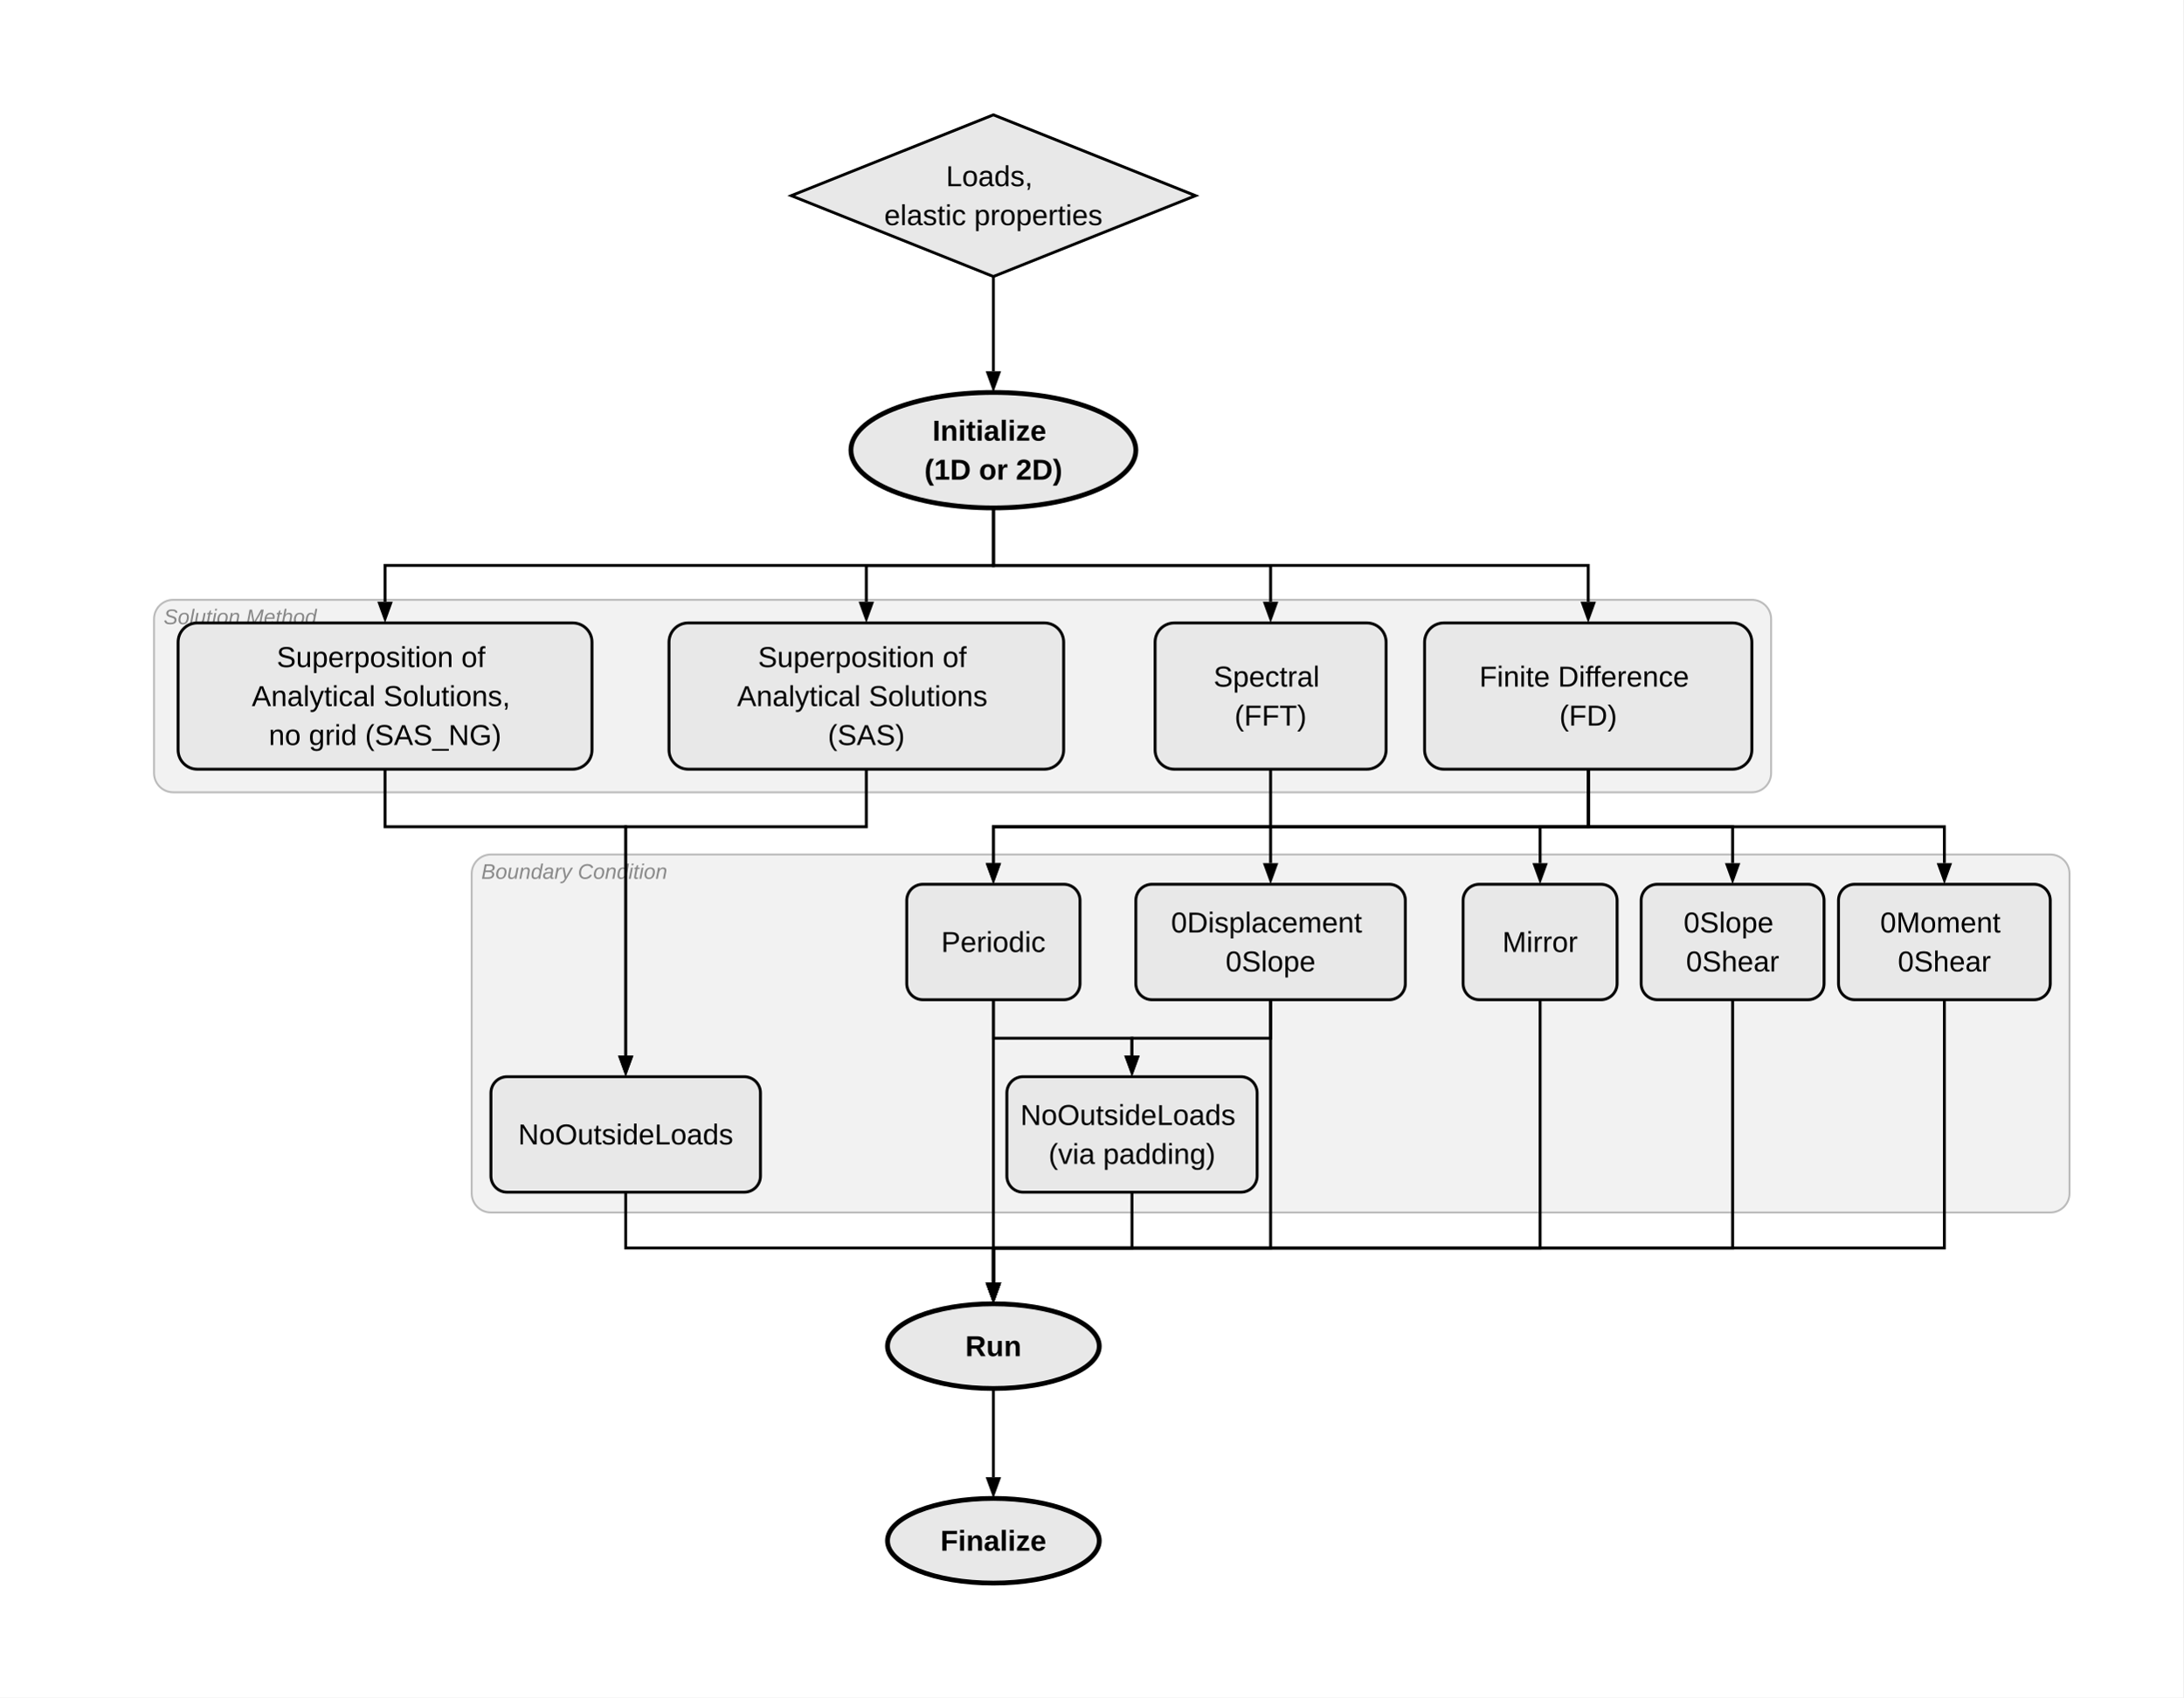
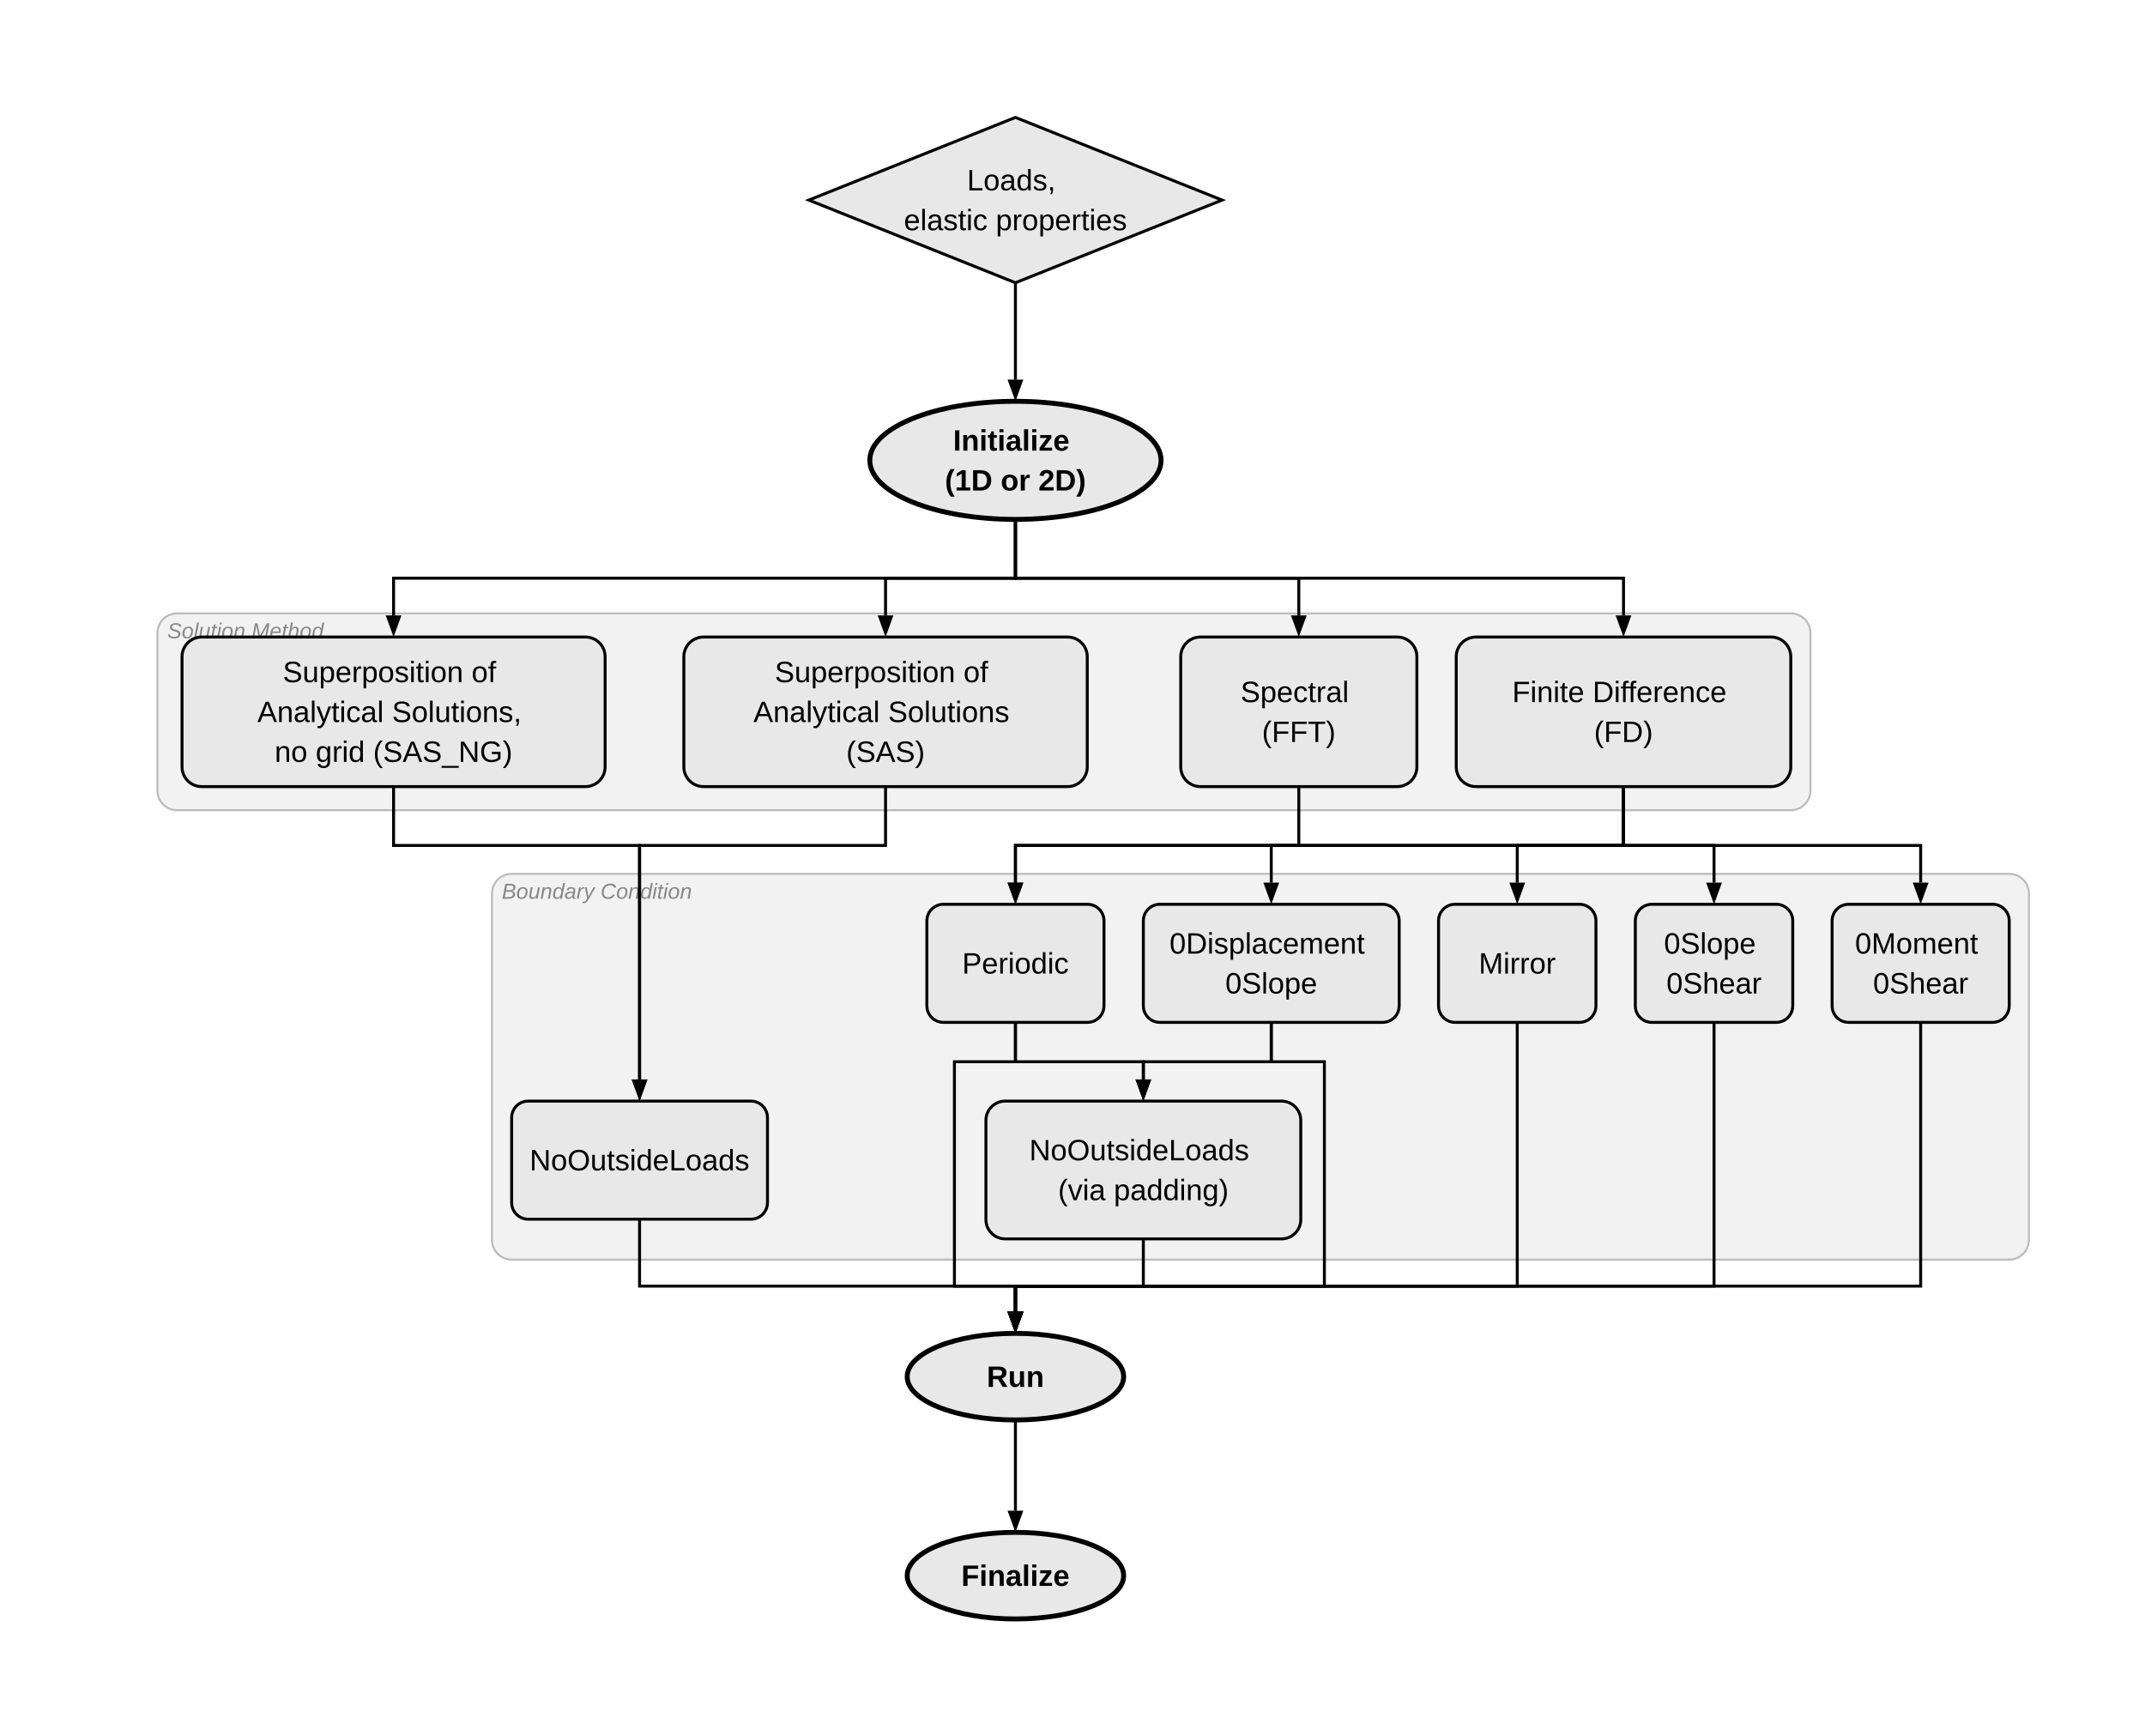
- <svg xmlns="http://www.w3.org/2000/svg" width="1134" height="882" viewBox="0 0 1134 882">
+ <svg xmlns="http://www.w3.org/2000/svg" width="1090" height="882" viewBox="0 0 1090 882">
  <defs>
    <marker id="arr" markerWidth="11" markerHeight="8" refX="0" refY="4" orient="auto" markerUnits="userSpaceOnUse">
      <polygon points="0,0 11,4 0,8" fill="#000000" />
    </marker>
  </defs>
-   <rect width="1134" height="882" fill="white" />
+   <rect width="1090" height="882" fill="white" />
  <rect x="80.00" y="311.66" width="840.0" height="100.0" rx="10.00" ry="10.00" fill="#F2F2F2" stroke="#BBBBBB" stroke-width="1.0" />
  <text font-family="Arial,Helvetica,sans-serif" font-size="11" font-weight="normal" font-style="italic" fill="#888888">
    <tspan x="85.00" y="316.66" dominant-baseline="hanging">Solution Method</tspan>
  </text>
-   <rect x="245.00" y="444.00" width="830.0" height="186.0" rx="10.00" ry="10.00" fill="#F2F2F2" stroke="#BBBBBB" stroke-width="1.0" />
+   <rect x="250.00" y="444.00" width="781.0" height="196.0" rx="10.00" ry="10.00" fill="#F2F2F2" stroke="#BBBBBB" stroke-width="1.0" />
  <text font-family="Arial,Helvetica,sans-serif" font-size="11" font-weight="normal" font-style="italic" fill="#888888">
-     <tspan x="250.00" y="449.00" dominant-baseline="hanging">Boundary Condition</tspan>
+     <tspan x="255.00" y="449.00" dominant-baseline="hanging">Boundary Condition</tspan>
  </text>
  <line x1="516.00" y1="143.66" x2="516.00" y2="192.89" stroke="#000000" stroke-width="1.5" marker-end="url(#arr)" />
  <polyline points="516.00,263.89 516.00,293.78 200.00,293.78 200.00,312.66" fill="none" stroke="#000000" stroke-width="1.5" marker-end="url(#arr)" />
  <polyline points="516.00,263.89 516.00,293.78 450.00,293.78 450.00,312.66" fill="none" stroke="#000000" stroke-width="1.5" marker-end="url(#arr)" />
  <polyline points="516.00,263.89 516.00,293.78 660.00,293.78 660.00,312.66" fill="none" stroke="#000000" stroke-width="1.5" marker-end="url(#arr)" />
  <polyline points="516.00,263.89 516.00,293.78 825.00,293.78 825.00,312.66" fill="none" stroke="#000000" stroke-width="1.5" marker-end="url(#arr)" />
  <polyline points="200.00,399.66 200.00,429.56 325.00,429.56 325.00,548.45" fill="none" stroke="#000000" stroke-width="1.5" marker-end="url(#arr)" />
  <polyline points="450.00,399.66 450.00,429.56 325.00,429.56 325.00,548.45" fill="none" stroke="#000000" stroke-width="1.5" marker-end="url(#arr)" />
  <polyline points="660.00,399.66 660.00,429.56 516.00,429.56 516.00,448.45" fill="none" stroke="#000000" stroke-width="1.5" marker-end="url(#arr)" />
  <polyline points="825.00,399.66 825.00,429.56 516.00,429.56 516.00,448.45" fill="none" stroke="#000000" stroke-width="1.5" marker-end="url(#arr)" />
-   <polyline points="825.00,399.66 825.00,429.56 660.00,429.56 660.00,448.45" fill="none" stroke="#000000" stroke-width="1.5" marker-end="url(#arr)" />
-   <polyline points="825.00,399.66 825.00,429.56 800.00,429.56 800.00,448.45" fill="none" stroke="#000000" stroke-width="1.5" marker-end="url(#arr)" />
-   <polyline points="825.00,399.66 825.00,429.56 900.00,429.56 900.00,448.45" fill="none" stroke="#000000" stroke-width="1.5" marker-end="url(#arr)" />
-   <polyline points="825.00,399.66 825.00,429.56 1010.00,429.56 1010.00,448.45" fill="none" stroke="#000000" stroke-width="1.5" marker-end="url(#arr)" />
-   <polyline points="516.00,519.45 516.00,539.45 588.00,539.45 588.00,548.45" fill="none" stroke="#000000" stroke-width="1.5" marker-end="url(#arr)" />
-   <polyline points="660.00,519.45 660.00,539.45 588.00,539.45 588.00,548.45" fill="none" stroke="#000000" stroke-width="1.5" marker-end="url(#arr)" />
-   <line x1="516.00" y1="519.45" x2="516.00" y2="666.45" stroke="#000000" stroke-width="1.5" marker-end="url(#arr)" />
-   <polyline points="588.00,619.45 588.00,648.45 516.00,648.45 516.00,666.45" fill="none" stroke="#000000" stroke-width="1.5" marker-end="url(#arr)" />
-   <polyline points="325.00,619.45 325.00,648.45 516.00,648.45 516.00,666.45" fill="none" stroke="#000000" stroke-width="1.5" marker-end="url(#arr)" />
-   <polyline points="660.00,519.45 660.00,648.45 516.00,648.45 516.00,666.45" fill="none" stroke="#000000" stroke-width="1.5" marker-end="url(#arr)" />
-   <polyline points="800.00,519.45 800.00,648.45 516.00,648.45 516.00,666.45" fill="none" stroke="#000000" stroke-width="1.5" marker-end="url(#arr)" />
-   <polyline points="900.00,519.45 900.00,648.45 516.00,648.45 516.00,666.45" fill="none" stroke="#000000" stroke-width="1.5" marker-end="url(#arr)" />
-   <polyline points="1010.00,519.45 1010.00,648.45 516.00,648.45 516.00,666.45" fill="none" stroke="#000000" stroke-width="1.5" marker-end="url(#arr)" />
+   <polyline points="825.00,399.66 825.00,429.56 646.00,429.56 646.00,448.45" fill="none" stroke="#000000" stroke-width="1.5" marker-end="url(#arr)" />
+   <polyline points="825.00,399.66 825.00,429.56 771.00,429.56 771.00,448.45" fill="none" stroke="#000000" stroke-width="1.5" marker-end="url(#arr)" />
+   <polyline points="825.00,399.66 825.00,429.56 871.00,429.56 871.00,448.45" fill="none" stroke="#000000" stroke-width="1.5" marker-end="url(#arr)" />
+   <polyline points="825.00,399.66 825.00,429.56 976.00,429.56 976.00,448.45" fill="none" stroke="#000000" stroke-width="1.5" marker-end="url(#arr)" />
+   <polyline points="516.00,519.45 516.00,539.45 581.00,539.45 581.00,548.45" fill="none" stroke="#000000" stroke-width="1.5" marker-end="url(#arr)" />
+   <polyline points="646.00,519.45 646.00,539.45 581.00,539.45 581.00,548.45" fill="none" stroke="#000000" stroke-width="1.5" marker-end="url(#arr)" />
+   <polyline points="516.00,519.45 516.00,539.45 485.00,539.45 485.00,653.45 516.00,653.45 516.00,666.45" fill="none" stroke="#000000" stroke-width="1.5" marker-end="url(#arr)" />
+   <polyline points="646.00,519.45 646.00,539.45 673.00,539.45 673.00,653.45 516.00,653.45 516.00,666.45" fill="none" stroke="#000000" stroke-width="1.5" marker-end="url(#arr)" />
+   <polyline points="581.00,629.45 581.00,653.45 516.00,653.45 516.00,666.45" fill="none" stroke="#000000" stroke-width="1.5" marker-end="url(#arr)" />
+   <polyline points="325.00,619.45 325.00,653.45 516.00,653.45 516.00,666.45" fill="none" stroke="#000000" stroke-width="1.5" marker-end="url(#arr)" />
+   <polyline points="771.00,519.45 771.00,653.45 516.00,653.45 516.00,666.45" fill="none" stroke="#000000" stroke-width="1.5" marker-end="url(#arr)" />
+   <polyline points="871.00,519.45 871.00,653.45 516.00,653.45 516.00,666.45" fill="none" stroke="#000000" stroke-width="1.5" marker-end="url(#arr)" />
+   <polyline points="976.00,519.45 976.00,653.45 516.00,653.45 516.00,666.45" fill="none" stroke="#000000" stroke-width="1.5" marker-end="url(#arr)" />
  <line x1="516.00" y1="721.45" x2="516.00" y2="767.56" stroke="#000000" stroke-width="1.5" marker-end="url(#arr)" />
  <polygon points="516.00,59.66 621.00,101.66 516.00,143.66 411.00,101.66" fill="#E8E8E8" stroke="#000000" stroke-width="1.5" />
  <text text-anchor="middle" font-family="Arial,Helvetica,sans-serif" font-size="15" font-weight="normal">
    <tspan x="516.00" y="91.53" dominant-baseline="central">Loads,</tspan>
    <tspan x="516.00" y="111.78" dominant-baseline="central">elastic properties</tspan>
  </text>
  <ellipse cx="516.00" cy="233.89" rx="74.00" ry="30.00" fill="#E8E8E8" stroke="#000000" stroke-width="2.5" />
  <text text-anchor="middle" font-family="Arial,Helvetica,sans-serif" font-size="15" font-weight="bold">
    <tspan x="516.00" y="223.76" dominant-baseline="central">Initialize</tspan>
    <tspan x="516.00" y="244.01" dominant-baseline="central">(1D or 2D)</tspan>
  </text>
  <rect x="92.50" y="323.66" width="215.0" height="76.0" rx="10.00" ry="10.00" fill="#E8E8E8" stroke="#000000" stroke-width="1.5" />
  <text text-anchor="middle" font-family="Arial,Helvetica,sans-serif" font-size="15" font-weight="normal">
    <tspan x="200.00" y="341.41" dominant-baseline="central">Superposition of</tspan>
    <tspan x="200.00" y="361.66" dominant-baseline="central">Analytical Solutions,</tspan>
    <tspan x="200.00" y="381.91" dominant-baseline="central">no grid (SAS_NG)</tspan>
  </text>
  <rect x="347.50" y="323.66" width="205.0" height="76.0" rx="10.00" ry="10.00" fill="#E8E8E8" stroke="#000000" stroke-width="1.5" />
  <text text-anchor="middle" font-family="Arial,Helvetica,sans-serif" font-size="15" font-weight="normal">
    <tspan x="450.00" y="341.41" dominant-baseline="central">Superposition of</tspan>
    <tspan x="450.00" y="361.66" dominant-baseline="central">Analytical Solutions</tspan>
    <tspan x="450.00" y="381.91" dominant-baseline="central">(SAS)</tspan>
  </text>
  <rect x="600.00" y="323.66" width="120.0" height="76.0" rx="10.00" ry="10.00" fill="#E8E8E8" stroke="#000000" stroke-width="1.5" />
  <text text-anchor="middle" font-family="Arial,Helvetica,sans-serif" font-size="15" font-weight="normal">
    <tspan x="660.00" y="351.54" dominant-baseline="central">Spectral</tspan>
    <tspan x="660.00" y="371.79" dominant-baseline="central">(FFT)</tspan>
  </text>
  <rect x="740.00" y="323.66" width="170.0" height="76.0" rx="10.00" ry="10.00" fill="#E8E8E8" stroke="#000000" stroke-width="1.5" />
  <text text-anchor="middle" font-family="Arial,Helvetica,sans-serif" font-size="15" font-weight="normal">
    <tspan x="825.00" y="351.54" dominant-baseline="central">Finite Difference</tspan>
    <tspan x="825.00" y="371.79" dominant-baseline="central">(FD)</tspan>
  </text>
  <rect x="471.00" y="459.45" width="90.0" height="60.0" rx="8.40" ry="8.40" fill="#E8E8E8" stroke="#000000" stroke-width="1.5" />
  <text text-anchor="middle" font-family="Arial,Helvetica,sans-serif" font-size="15" font-weight="normal">
    <tspan x="516.00" y="489.45" dominant-baseline="central">Periodic</tspan>
  </text>
-   <rect x="590.00" y="459.45" width="140.0" height="60.0" rx="8.40" ry="8.40" fill="#E8E8E8" stroke="#000000" stroke-width="1.5" />
+   <rect x="581.00" y="459.45" width="130.0" height="60.0" rx="8.40" ry="8.40" fill="#E8E8E8" stroke="#000000" stroke-width="1.5" />
  <text text-anchor="middle" font-family="Arial,Helvetica,sans-serif" font-size="15" font-weight="normal">
-     <tspan x="660.00" y="479.32" dominant-baseline="central">0Displacement</tspan>
-     <tspan x="660.00" y="499.57" dominant-baseline="central">0Slope</tspan>
+     <tspan x="646.00" y="479.32" dominant-baseline="central">0Displacement</tspan>
+     <tspan x="646.00" y="499.57" dominant-baseline="central">0Slope</tspan>
  </text>
-   <rect x="760.00" y="459.45" width="80.0" height="60.0" rx="8.40" ry="8.40" fill="#E8E8E8" stroke="#000000" stroke-width="1.5" />
+   <rect x="731.00" y="459.45" width="80.0" height="60.0" rx="8.40" ry="8.40" fill="#E8E8E8" stroke="#000000" stroke-width="1.5" />
  <text text-anchor="middle" font-family="Arial,Helvetica,sans-serif" font-size="15" font-weight="normal">
-     <tspan x="800.00" y="489.45" dominant-baseline="central">Mirror</tspan>
+     <tspan x="771.00" y="489.45" dominant-baseline="central">Mirror</tspan>
  </text>
-   <rect x="852.50" y="459.45" width="95.0" height="60.0" rx="8.40" ry="8.40" fill="#E8E8E8" stroke="#000000" stroke-width="1.5" />
+   <rect x="831.00" y="459.45" width="80.0" height="60.0" rx="8.40" ry="8.40" fill="#E8E8E8" stroke="#000000" stroke-width="1.5" />
  <text text-anchor="middle" font-family="Arial,Helvetica,sans-serif" font-size="15" font-weight="normal">
-     <tspan x="900.00" y="479.32" dominant-baseline="central">0Slope</tspan>
-     <tspan x="900.00" y="499.57" dominant-baseline="central">0Shear</tspan>
+     <tspan x="871.00" y="479.32" dominant-baseline="central">0Slope</tspan>
+     <tspan x="871.00" y="499.57" dominant-baseline="central">0Shear</tspan>
  </text>
-   <rect x="955.00" y="459.45" width="110.0" height="60.0" rx="8.40" ry="8.40" fill="#E8E8E8" stroke="#000000" stroke-width="1.5" />
+   <rect x="931.00" y="459.45" width="90.0" height="60.0" rx="8.40" ry="8.40" fill="#E8E8E8" stroke="#000000" stroke-width="1.5" />
  <text text-anchor="middle" font-family="Arial,Helvetica,sans-serif" font-size="15" font-weight="normal">
-     <tspan x="1010.00" y="479.32" dominant-baseline="central">0Moment</tspan>
-     <tspan x="1010.00" y="499.57" dominant-baseline="central">0Shear</tspan>
+     <tspan x="976.00" y="479.32" dominant-baseline="central">0Moment</tspan>
+     <tspan x="976.00" y="499.57" dominant-baseline="central">0Shear</tspan>
  </text>
-   <rect x="255.00" y="559.45" width="140.0" height="60.0" rx="8.40" ry="8.40" fill="#E8E8E8" stroke="#000000" stroke-width="1.5" />
+   <rect x="260.00" y="559.45" width="130.0" height="60.0" rx="8.40" ry="8.40" fill="#E8E8E8" stroke="#000000" stroke-width="1.5" />
  <text text-anchor="middle" font-family="Arial,Helvetica,sans-serif" font-size="15" font-weight="normal">
    <tspan x="325.00" y="589.45" dominant-baseline="central">NoOutsideLoads</tspan>
  </text>
-   <rect x="523.00" y="559.45" width="130.0" height="60.0" rx="8.40" ry="8.40" fill="#E8E8E8" stroke="#000000" stroke-width="1.5" />
+   <rect x="501.00" y="559.45" width="160.0" height="70.0" rx="9.80" ry="9.80" fill="#E8E8E8" stroke="#000000" stroke-width="1.5" />
  <text text-anchor="middle" font-family="Arial,Helvetica,sans-serif" font-size="15" font-weight="normal">
-     <tspan x="588.00" y="579.33" dominant-baseline="central">NoOutsideLoads</tspan>
-     <tspan x="588.00" y="599.58" dominant-baseline="central">(via padding)</tspan>
+     <tspan x="581.00" y="584.33" dominant-baseline="central">NoOutsideLoads</tspan>
+     <tspan x="581.00" y="604.58" dominant-baseline="central">(via padding)</tspan>
  </text>
  <ellipse cx="516.00" cy="699.45" rx="55.00" ry="22.00" fill="#E8E8E8" stroke="#000000" stroke-width="2.5" />
  <text text-anchor="middle" font-family="Arial,Helvetica,sans-serif" font-size="15" font-weight="bold">
    <tspan x="516.00" y="699.45" dominant-baseline="central">Run</tspan>
  </text>
  <ellipse cx="516.00" cy="800.56" rx="55.00" ry="22.00" fill="#E8E8E8" stroke="#000000" stroke-width="2.5" />
  <text text-anchor="middle" font-family="Arial,Helvetica,sans-serif" font-size="15" font-weight="bold">
    <tspan x="516.00" y="800.56" dominant-baseline="central">Finalize</tspan>
  </text>
</svg>
